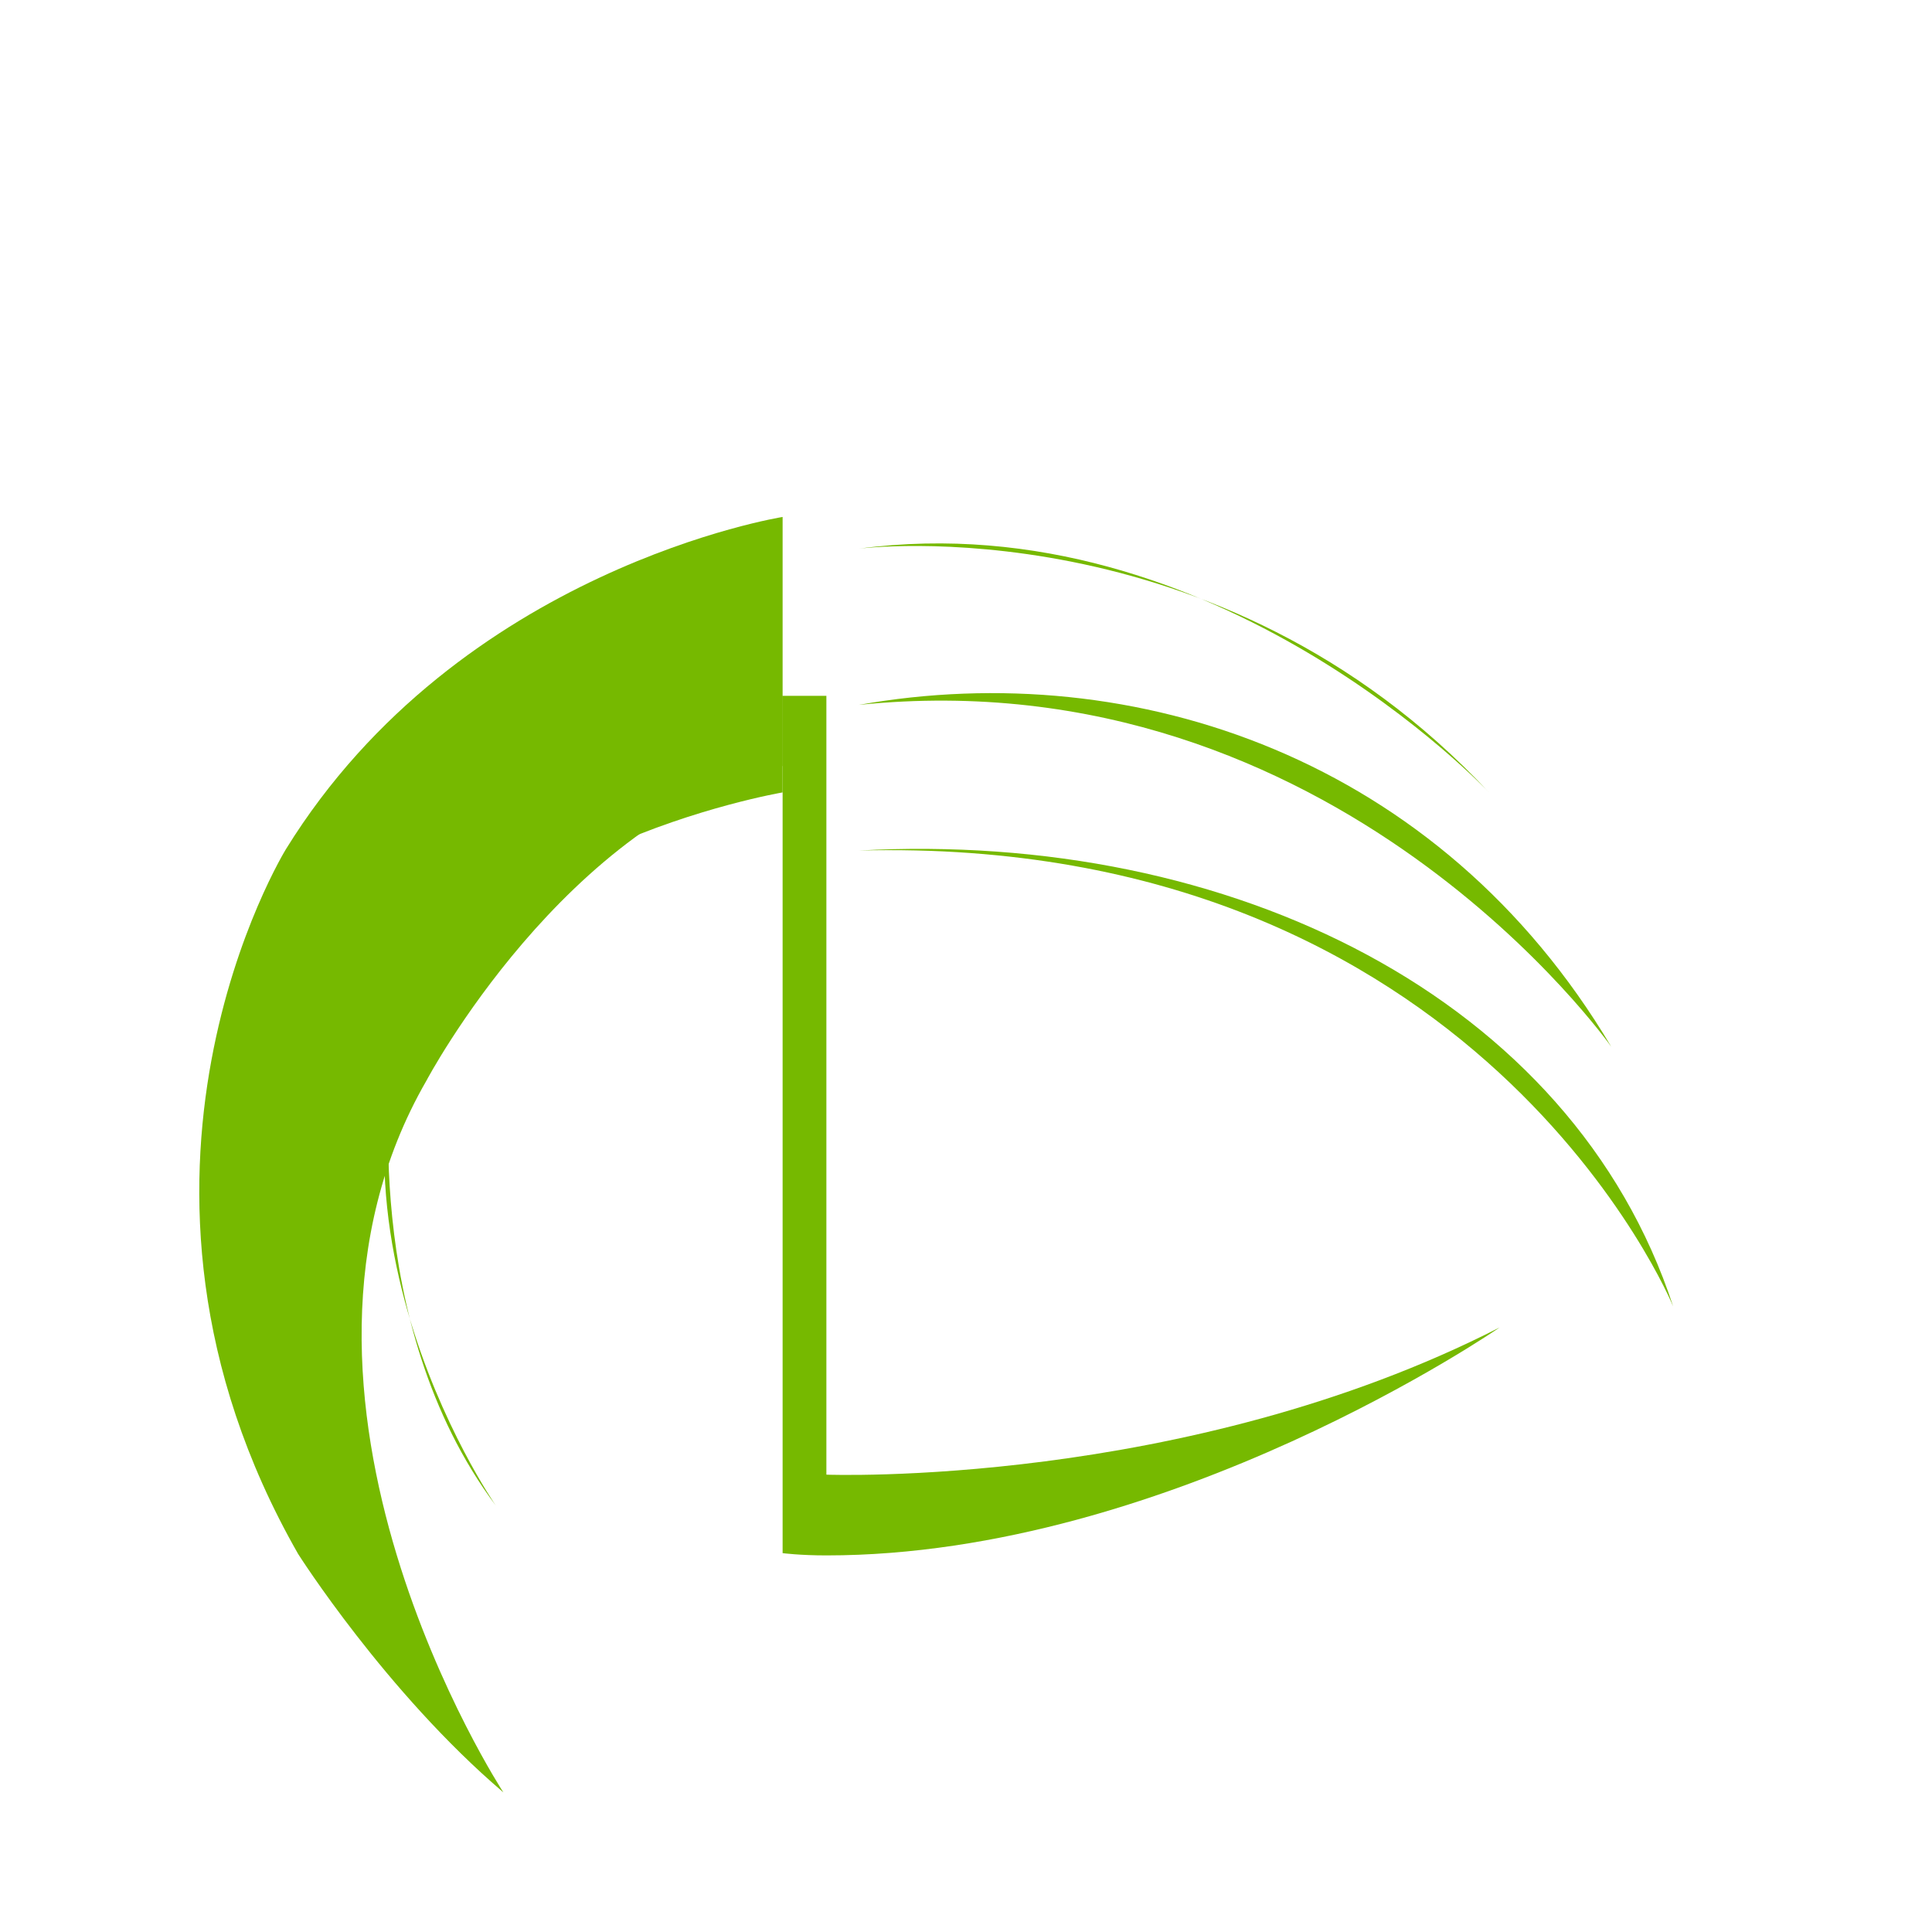
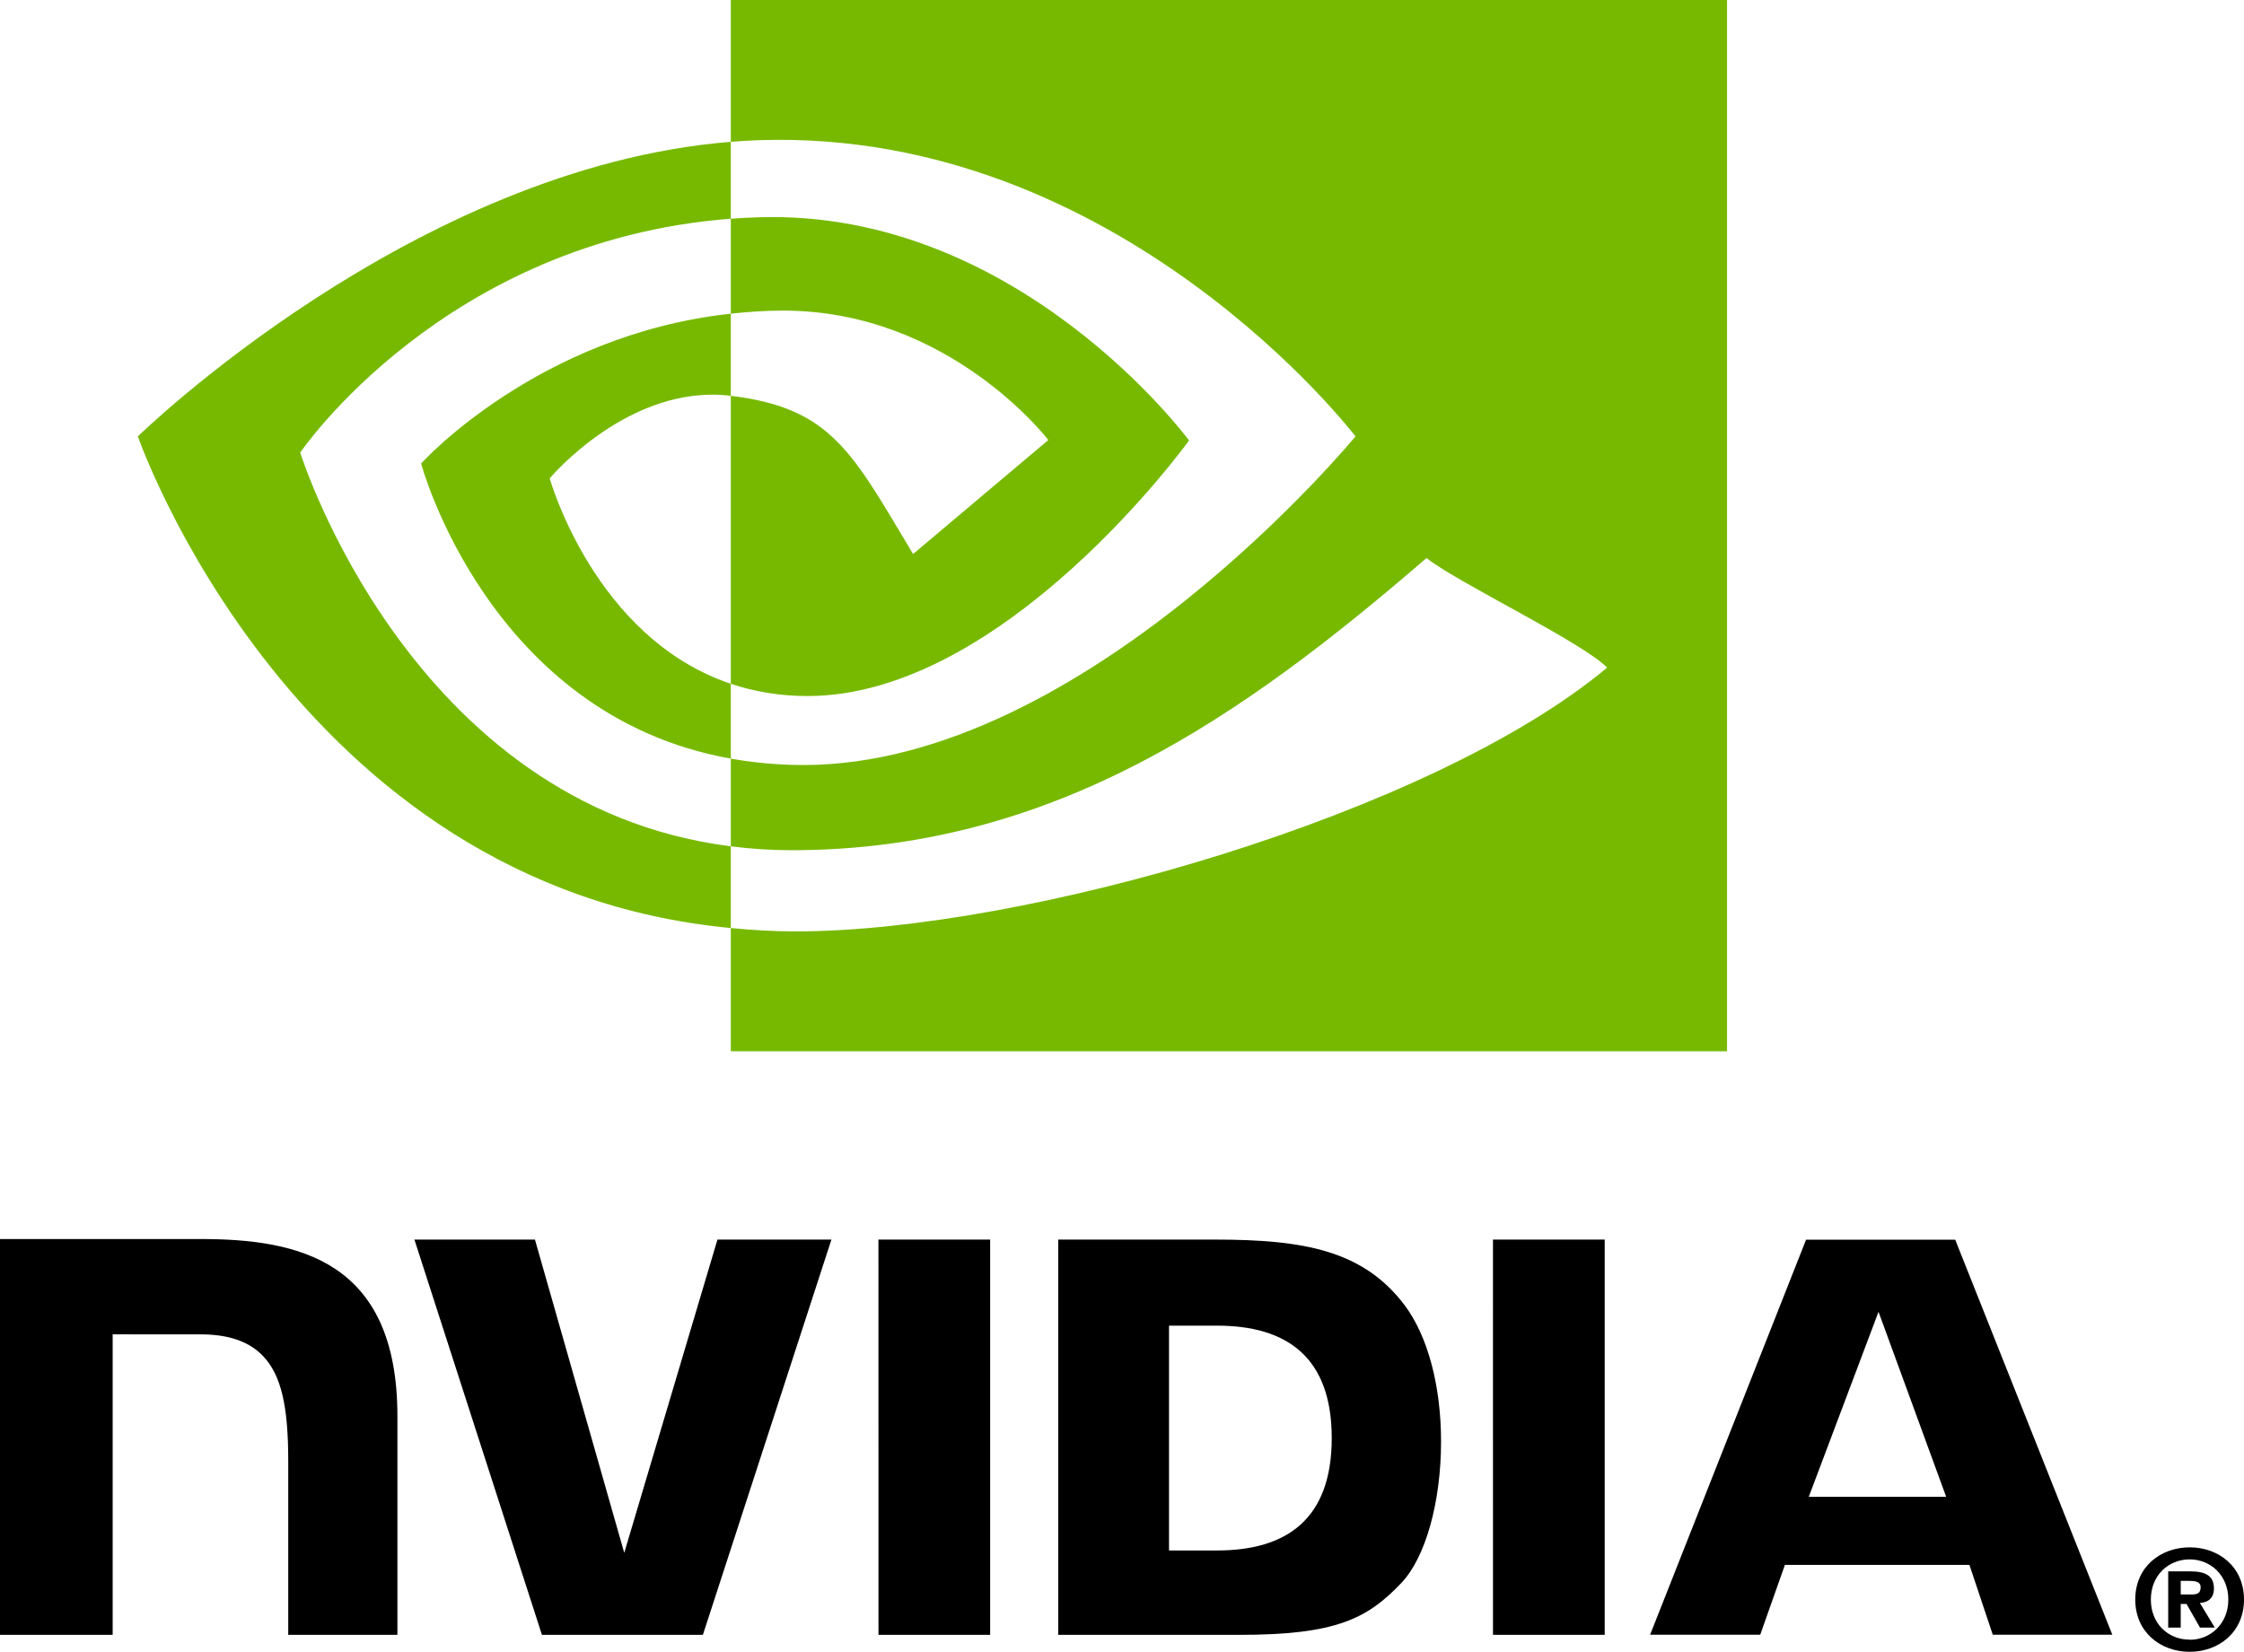
- <svg xmlns="http://www.w3.org/2000/svg" viewBox="0 0 256 256" fill="#76b900">
-   <path d="M103.7 68.5C103.7 68.5 60.9 75.3 37.9 112.5c0 0-26.9 43.5 1.6 93.4 0 0 11.6 18.3 27.2 31.6 0 0-34.3-52.5-10.2-94.3 0 0 18.4-34.8 47.2-41.7v-9.3h0.0v-23.7z" />
-   <path d="M113.8 61.5v11.2c47.3-6.3 83.5 32.3 83.5 32.3-35.9-38.4-83.5-32.3-83.5-32.3v-11.2z" />
-   <path d="M113.8 83.3v10.1c63.3-6.5 99.7 45.3 99.7 45.3-22.7-38.2-63.1-51.8-99.7-45.3v-10.1z" />
-   <path d="M113.8 103.3v9.4c82.3-2.1 107.9 60.4 107.9 60.4-13.4-40.9-58.6-63.1-107.9-60.4v-9.4z" />
-   <path d="M103.7 92.2v113.6c0 0 2.3 0.3 5.8 0.3 45.5 0 89.2-30.2 89.2-30.2-41.7 21.3-89.2 19.5-89.2 19.5V92.2h-5.8z" />
-   <path d="M103.7 92.2c-27.5 5.7-43.3 28.2-43.3 28.2-24.1 36.8 5.3 79.1 5.3 79.1 -18.2-24.3-13.8-58.1-13.8-58.1 6.5-28.7 51.8-36.4 51.8-36.4v-12.8z" />
+ <svg xmlns="http://www.w3.org/2000/svg" version="1.1" x="0px" y="0px" width="351.46px" height="258.785px" viewBox="35.188 31.512 351.46 258.785" xml:space="preserve">
+   <path d="M384.195,282.109c0,3.771-2.769,6.302-6.047,6.302v-0.023c-3.371,0.023-6.089-2.508-6.089-6.278  c0-3.769,2.718-6.293,6.089-6.293C381.427,275.816,384.195,278.34,384.195,282.109z M386.648,282.109c0-5.175-4.02-8.179-8.5-8.179  c-4.511,0-8.531,3.004-8.531,8.179c0,5.172,4.021,8.188,8.531,8.188C382.629,290.297,386.648,287.281,386.648,282.109   M376.738,282.801h0.91l2.109,3.703h2.316l-2.336-3.859c1.207-0.086,2.2-0.661,2.2-2.286c0-2.019-1.392-2.668-3.75-2.668h-3.411  v8.813h1.961V282.801 M376.738,281.309v-2.122h1.364c0.742,0,1.753,0.06,1.753,0.965c0,0.985-0.523,1.157-1.398,1.157H376.738" />
+   <path d="M329.406,237.027l10.598,28.993H318.48L329.406,237.027z M318.056,225.738l-24.423,61.88h17.246l3.863-10.934  h28.903l3.656,10.934h18.722l-24.605-61.888L318.056,225.738z M269.023,287.641h17.497v-61.922l-17.5-0.004L269.023,287.641z   M147.556,225.715l-14.598,49.078l-13.984-49.074l-18.879-0.004l19.972,61.926h25.207l20.133-61.926H147.556z M218.281,239.199h7.52  c10.91,0,17.966,4.898,17.966,17.609c0,12.714-7.056,17.613-17.966,17.613h-7.52V239.199z M200.931,225.715v61.926h28.366  c15.113,0,20.048-2.512,25.384-8.148c3.769-3.957,6.207-12.641,6.207-22.134c0-8.707-2.063-16.468-5.66-21.304  c-6.481-8.649-15.817-10.34-29.75-10.34H200.931z M35.188,225.629v62.012h17.645v-47.086l13.672,0.004  c4.527,0,7.754,1.128,9.934,3.457c2.765,2.945,3.894,7.699,3.894,16.395v27.23h17.098v-34.262c0-24.453-15.586-27.75-30.836-27.75  H35.188z M172.771,225.715l0.007,61.926h17.489v-61.926H172.771z" />
+   <path fill="#77B900" d="M82.211,102.414c0,0,22.504-33.203,67.437-36.638V53.73  c-49.769,3.997-92.867,46.149-92.867,46.149s24.41,70.565,92.867,77.026v-12.804C99.411,157.781,82.211,102.414,82.211,102.414z   M149.648,138.637v11.726c-37.968-6.769-48.507-46.237-48.507-46.237s18.23-20.195,48.507-23.47v12.867  c-0.023,0-0.039-0.007-0.058-0.007c-15.891-1.907-28.305,12.938-28.305,12.938S128.243,131.445,149.648,138.637 M149.648,31.512  V53.73c1.461-0.112,2.922-0.207,4.391-0.257c56.582-1.907,93.449,46.406,93.449,46.406s-42.343,51.488-86.457,51.488  c-4.043,0-7.828-0.375-11.383-1.005v13.739c3.04,0.386,6.192,0.613,9.481,0.613c41.051,0,70.738-20.965,99.484-45.778  c4.766,3.817,24.278,13.103,28.289,17.168c-27.332,22.883-91.031,41.329-127.144,41.329c-3.481,0-6.824-0.211-10.11-0.528v19.306  h156.032V31.512H149.648z M149.648,80.656V65.777c1.446-0.101,2.903-0.179,4.391-0.226c40.688-1.278,67.382,34.965,67.382,34.965  s-28.832,40.043-59.746,40.043c-4.449,0-8.438-0.715-12.028-1.922V93.523c15.84,1.914,19.028,8.911,28.551,24.786l21.18-17.859  c0,0-15.461-20.277-41.524-20.277C155.021,80.172,152.31,80.371,149.648,80.656" />
</svg>
